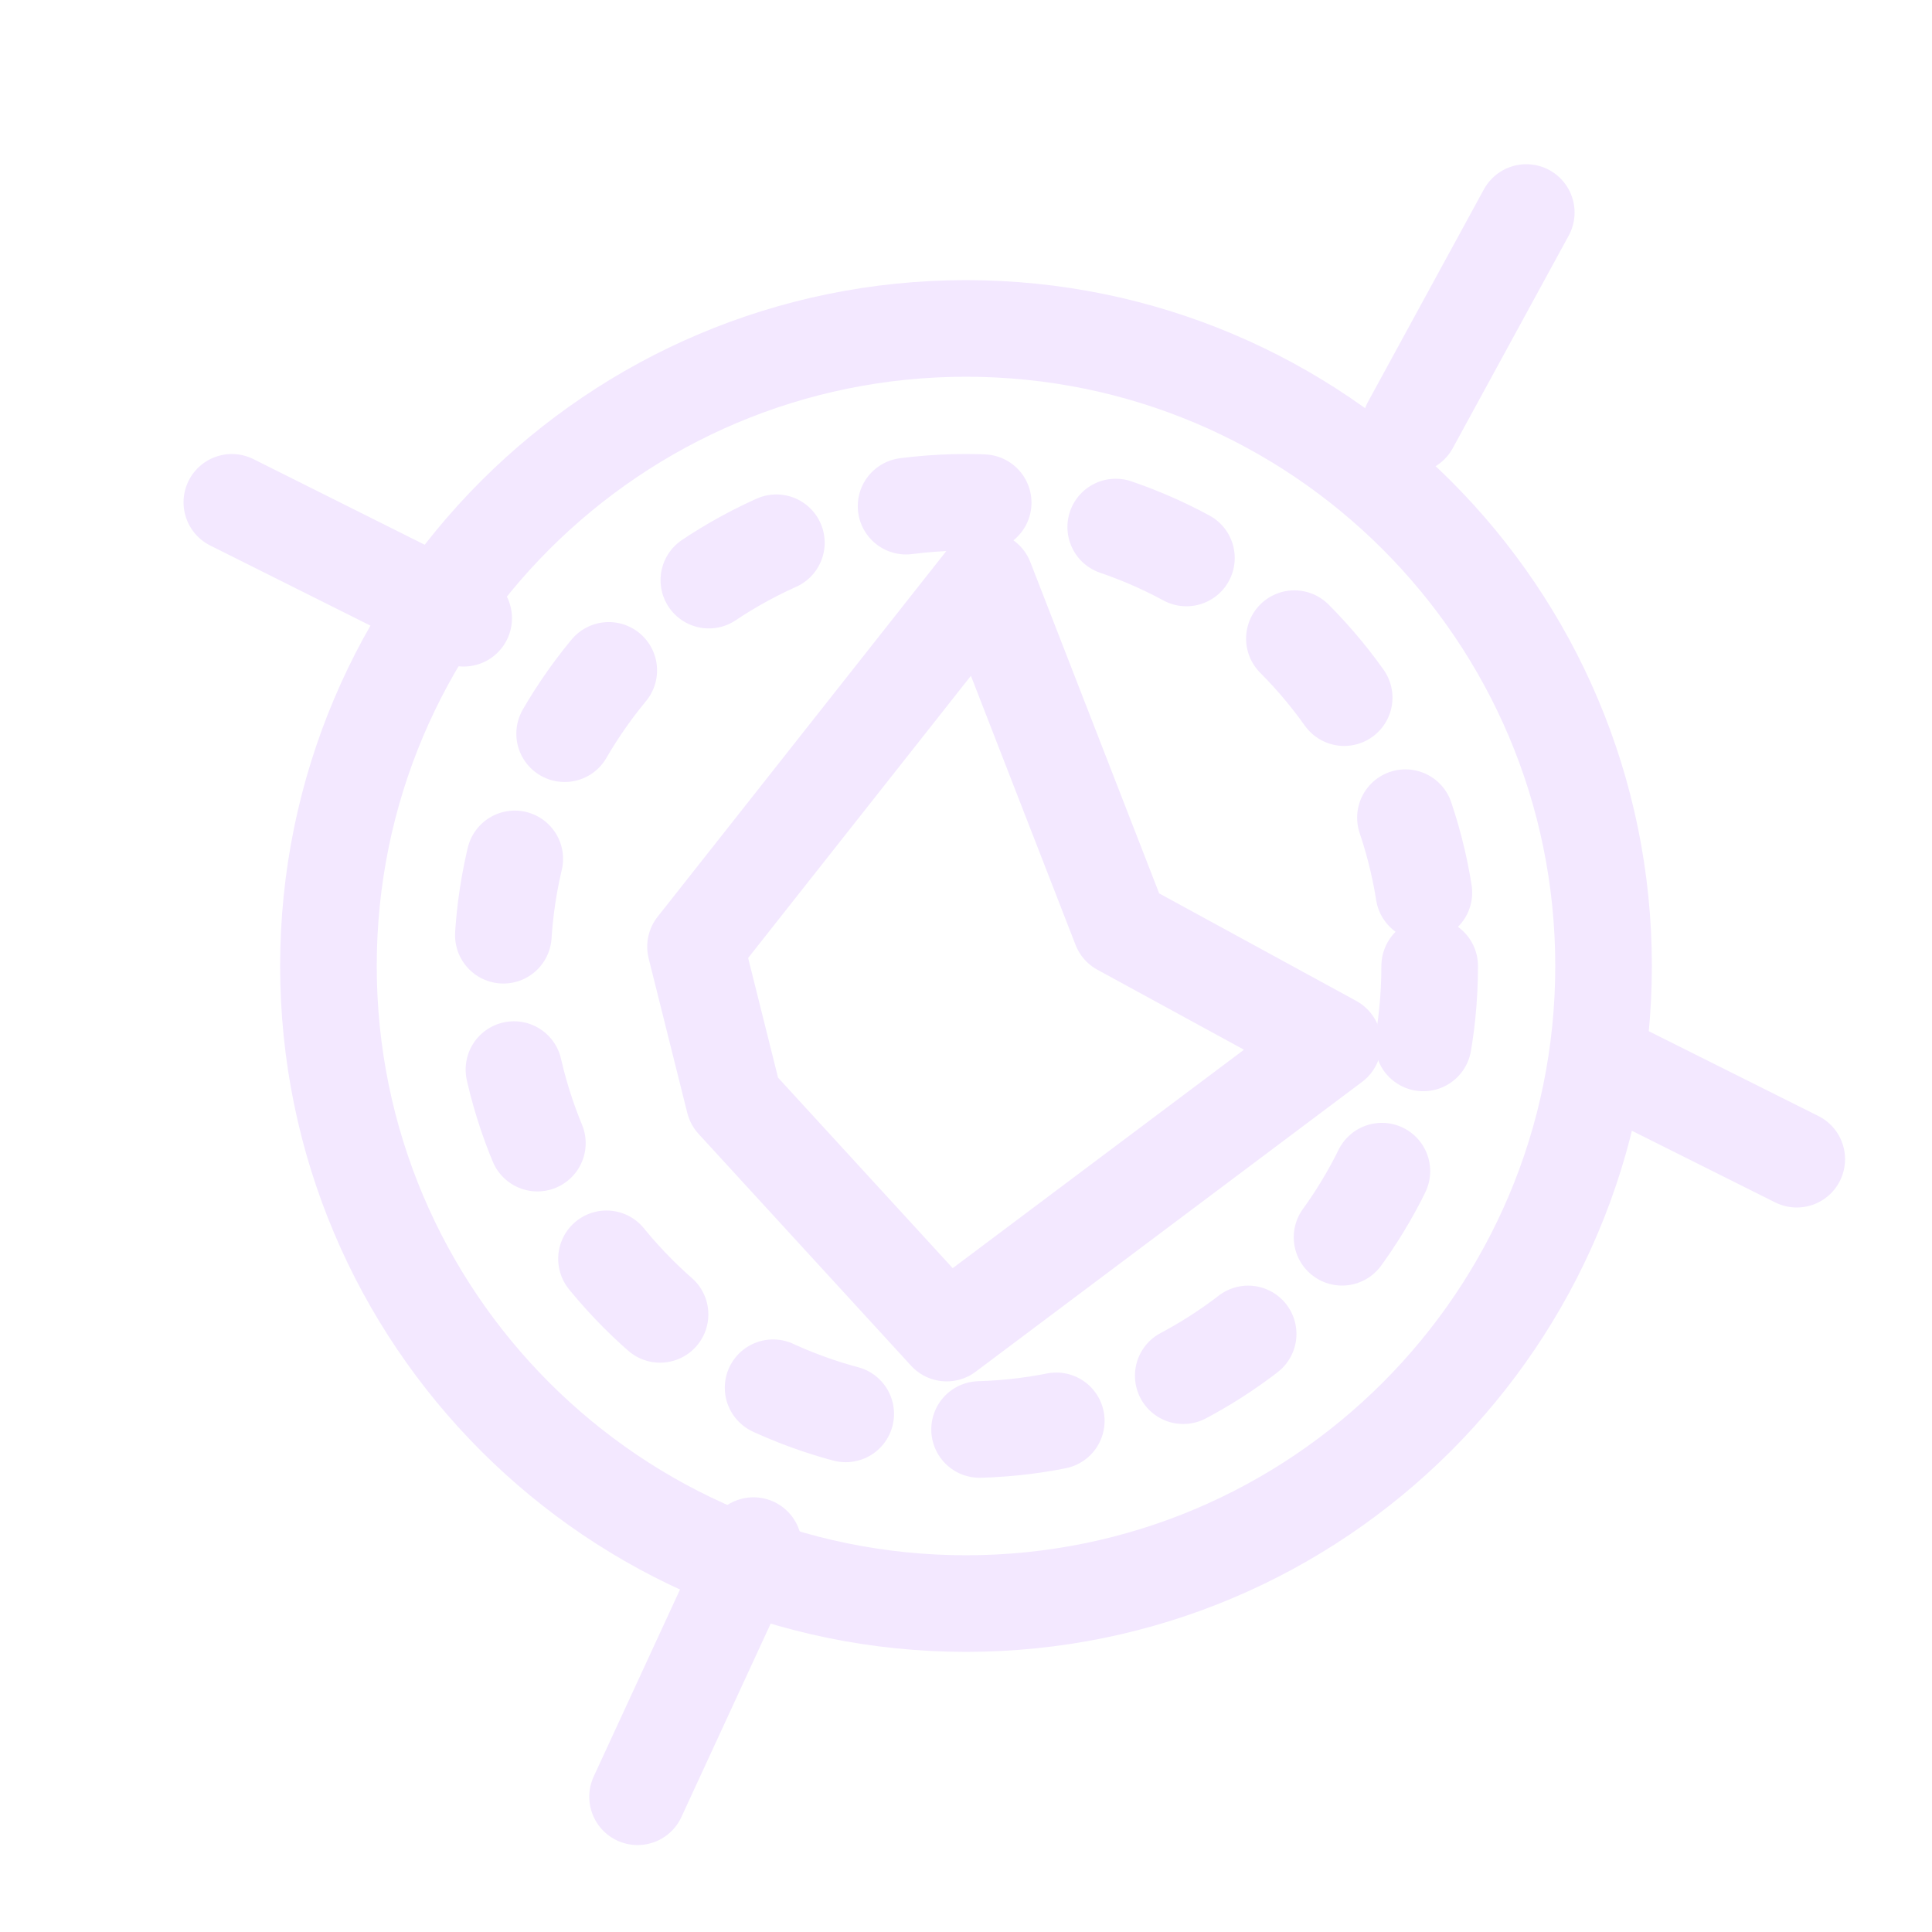
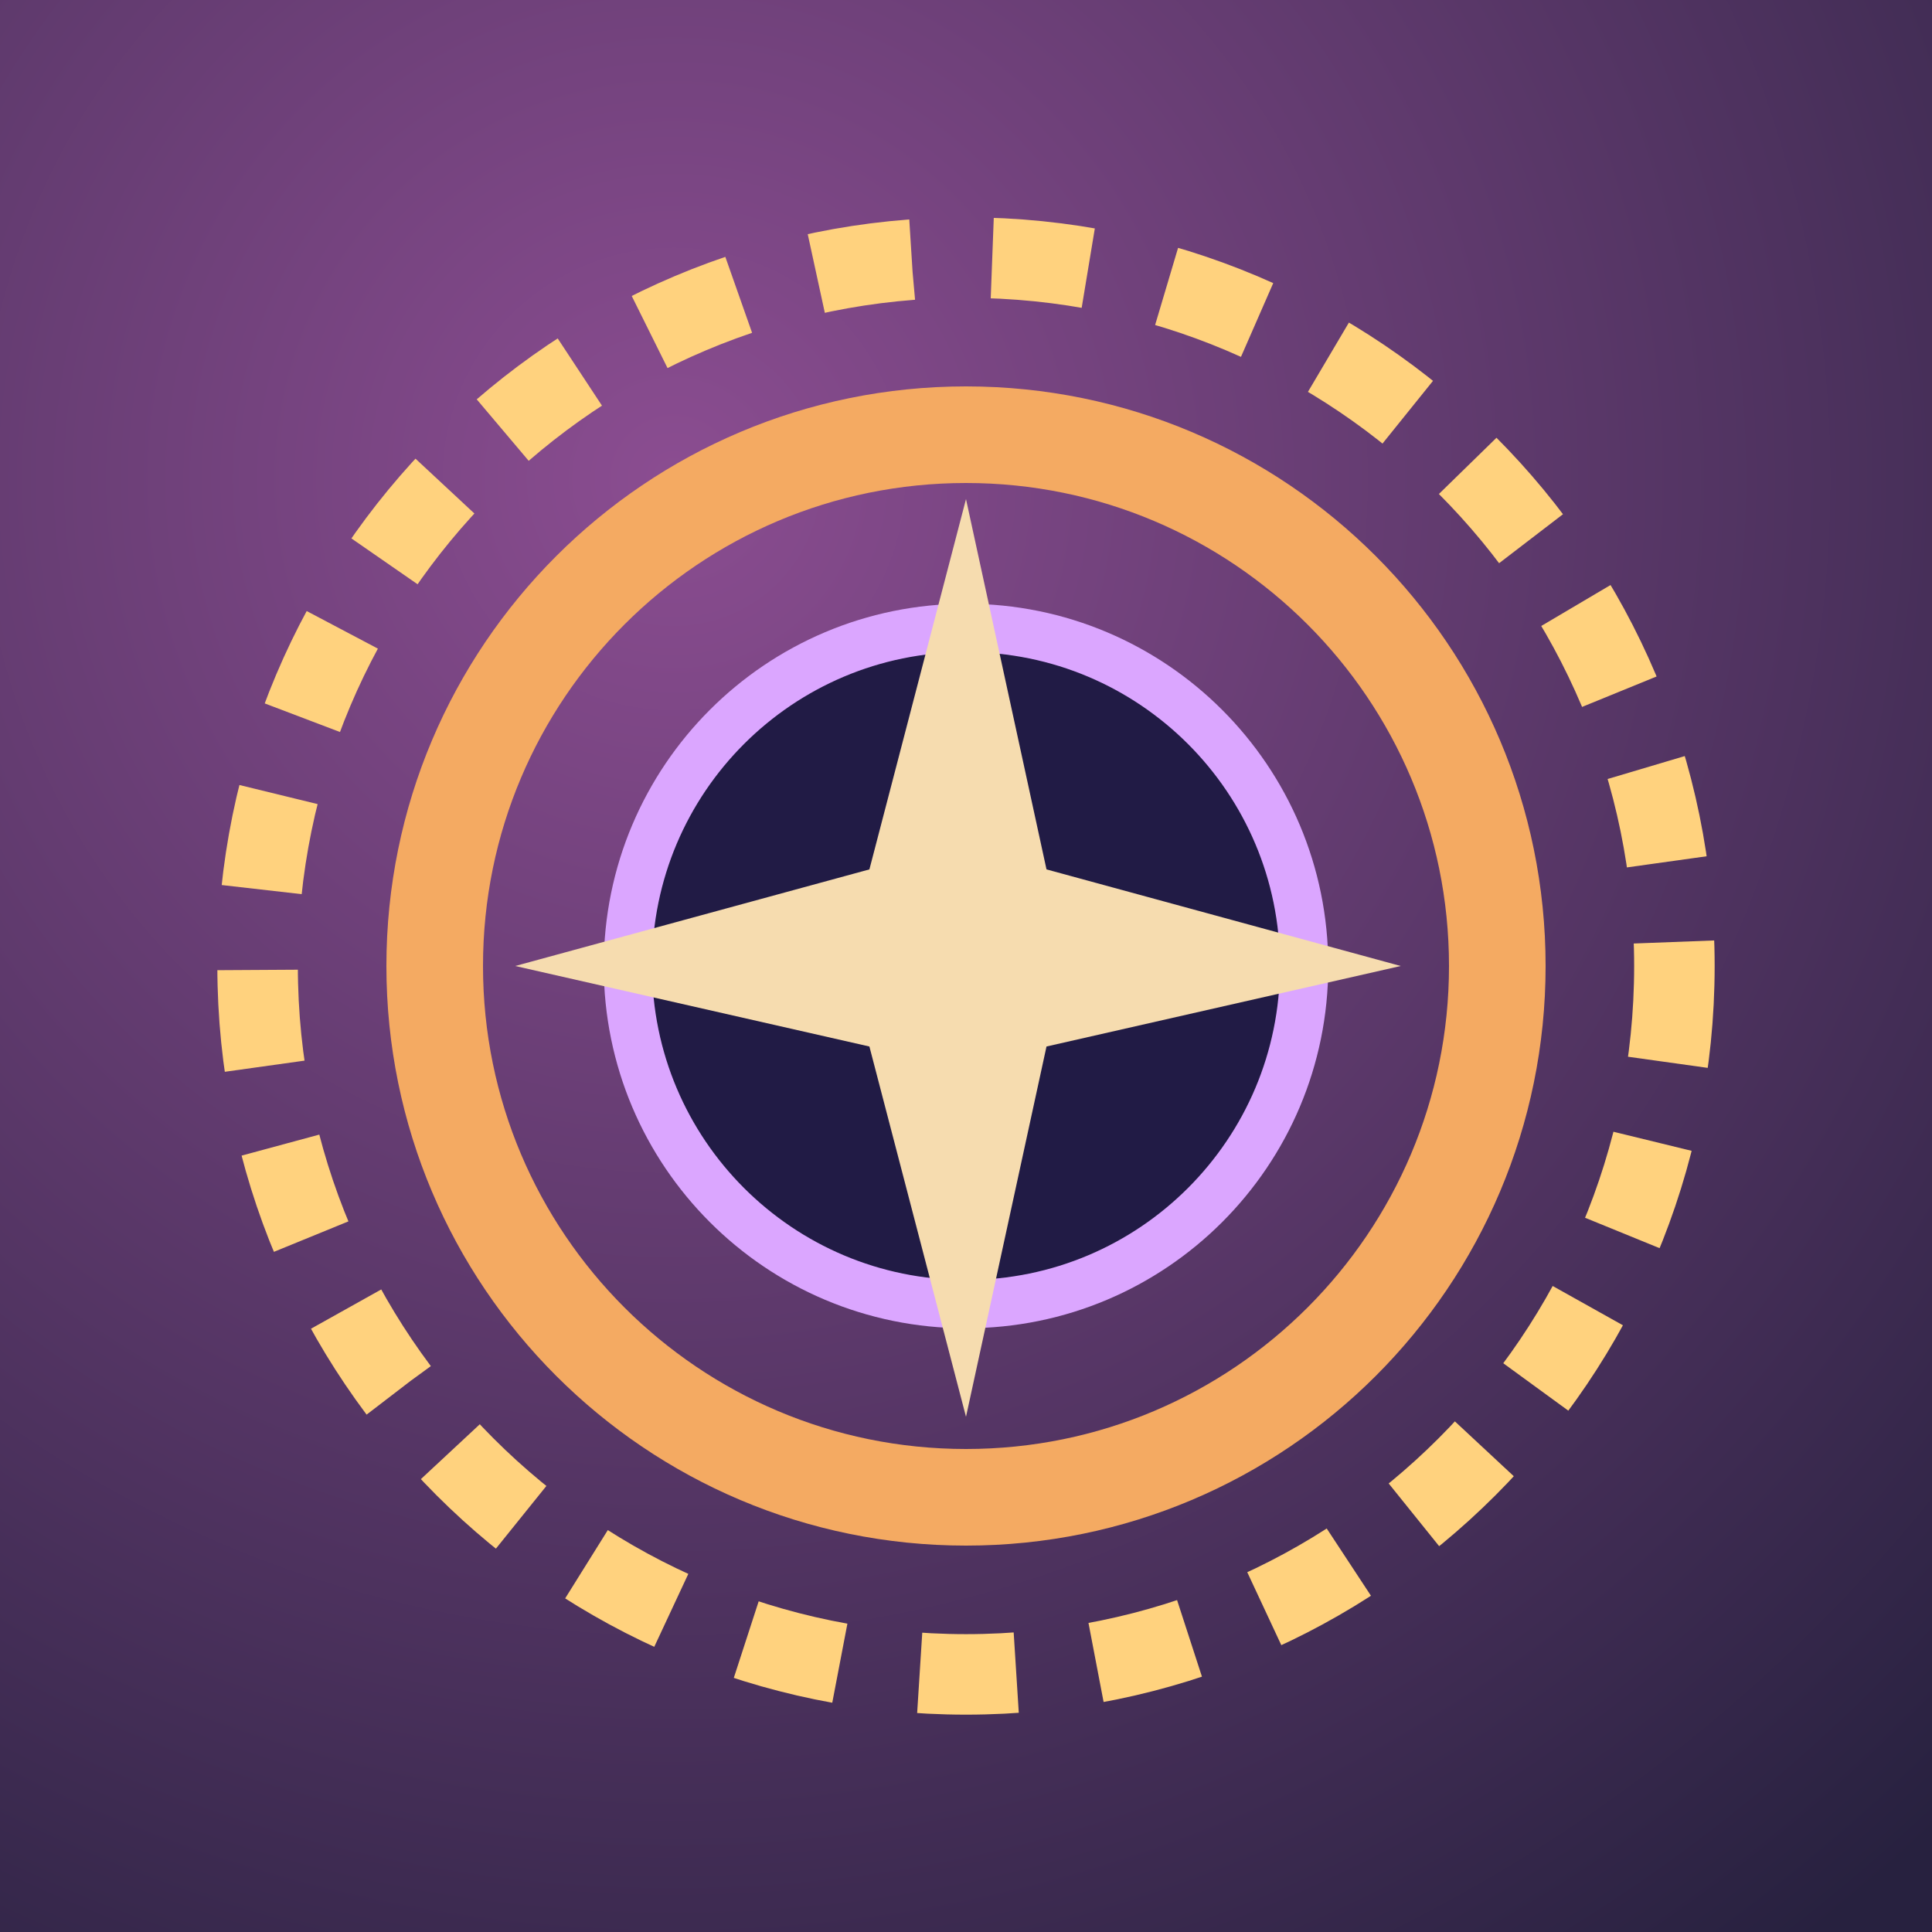
- <svg xmlns="http://www.w3.org/2000/svg" viewBox="0 0 100 100" role="img" aria-hidden="true">
-   <g fill="none" stroke="#f3e8ff" stroke-width="5" stroke-linecap="round" stroke-linejoin="round">
-     <circle cx="50" cy="50" r="33" />
-     <circle cx="50" cy="50" r="24" stroke-dasharray="4 7" />
-     <path d="M24 32 12 26M73 22l6-11M83 55l10 5M39 80l-6 13M36 49l15-19 7 18 11 6-20 15-11-12Z" />
-   </g>
+ <svg xmlns="http://www.w3.org/2000/svg" viewBox="0 0 120 120" role="img">
+   <defs>
+     <radialGradient id="g" cx="35%" cy="25%" r="95%">
+       <stop stop-color="#8b4d91" />
+       <stop offset="1" stop-color="#27213f" />
+     </radialGradient>
+   </defs>
+   <rect width="120" height="120" fill="url(#g)" />
+   <circle cx="60" cy="60" r="44" fill="none" stroke="#ffd27e" stroke-width="5" stroke-dasharray="6 5" />
+   <circle cx="60" cy="60" r="33" fill="none" stroke="#f4aa62" stroke-width="6" />
+   <circle cx="60" cy="60" r="21" fill="#211b45" stroke="#dba6ff" stroke-width="3" />
+   <path d="M60 31 65 54 87 60 65 65 60 88 54 65 32 60 54 54Z" fill="#f6dcaf" />
</svg>
